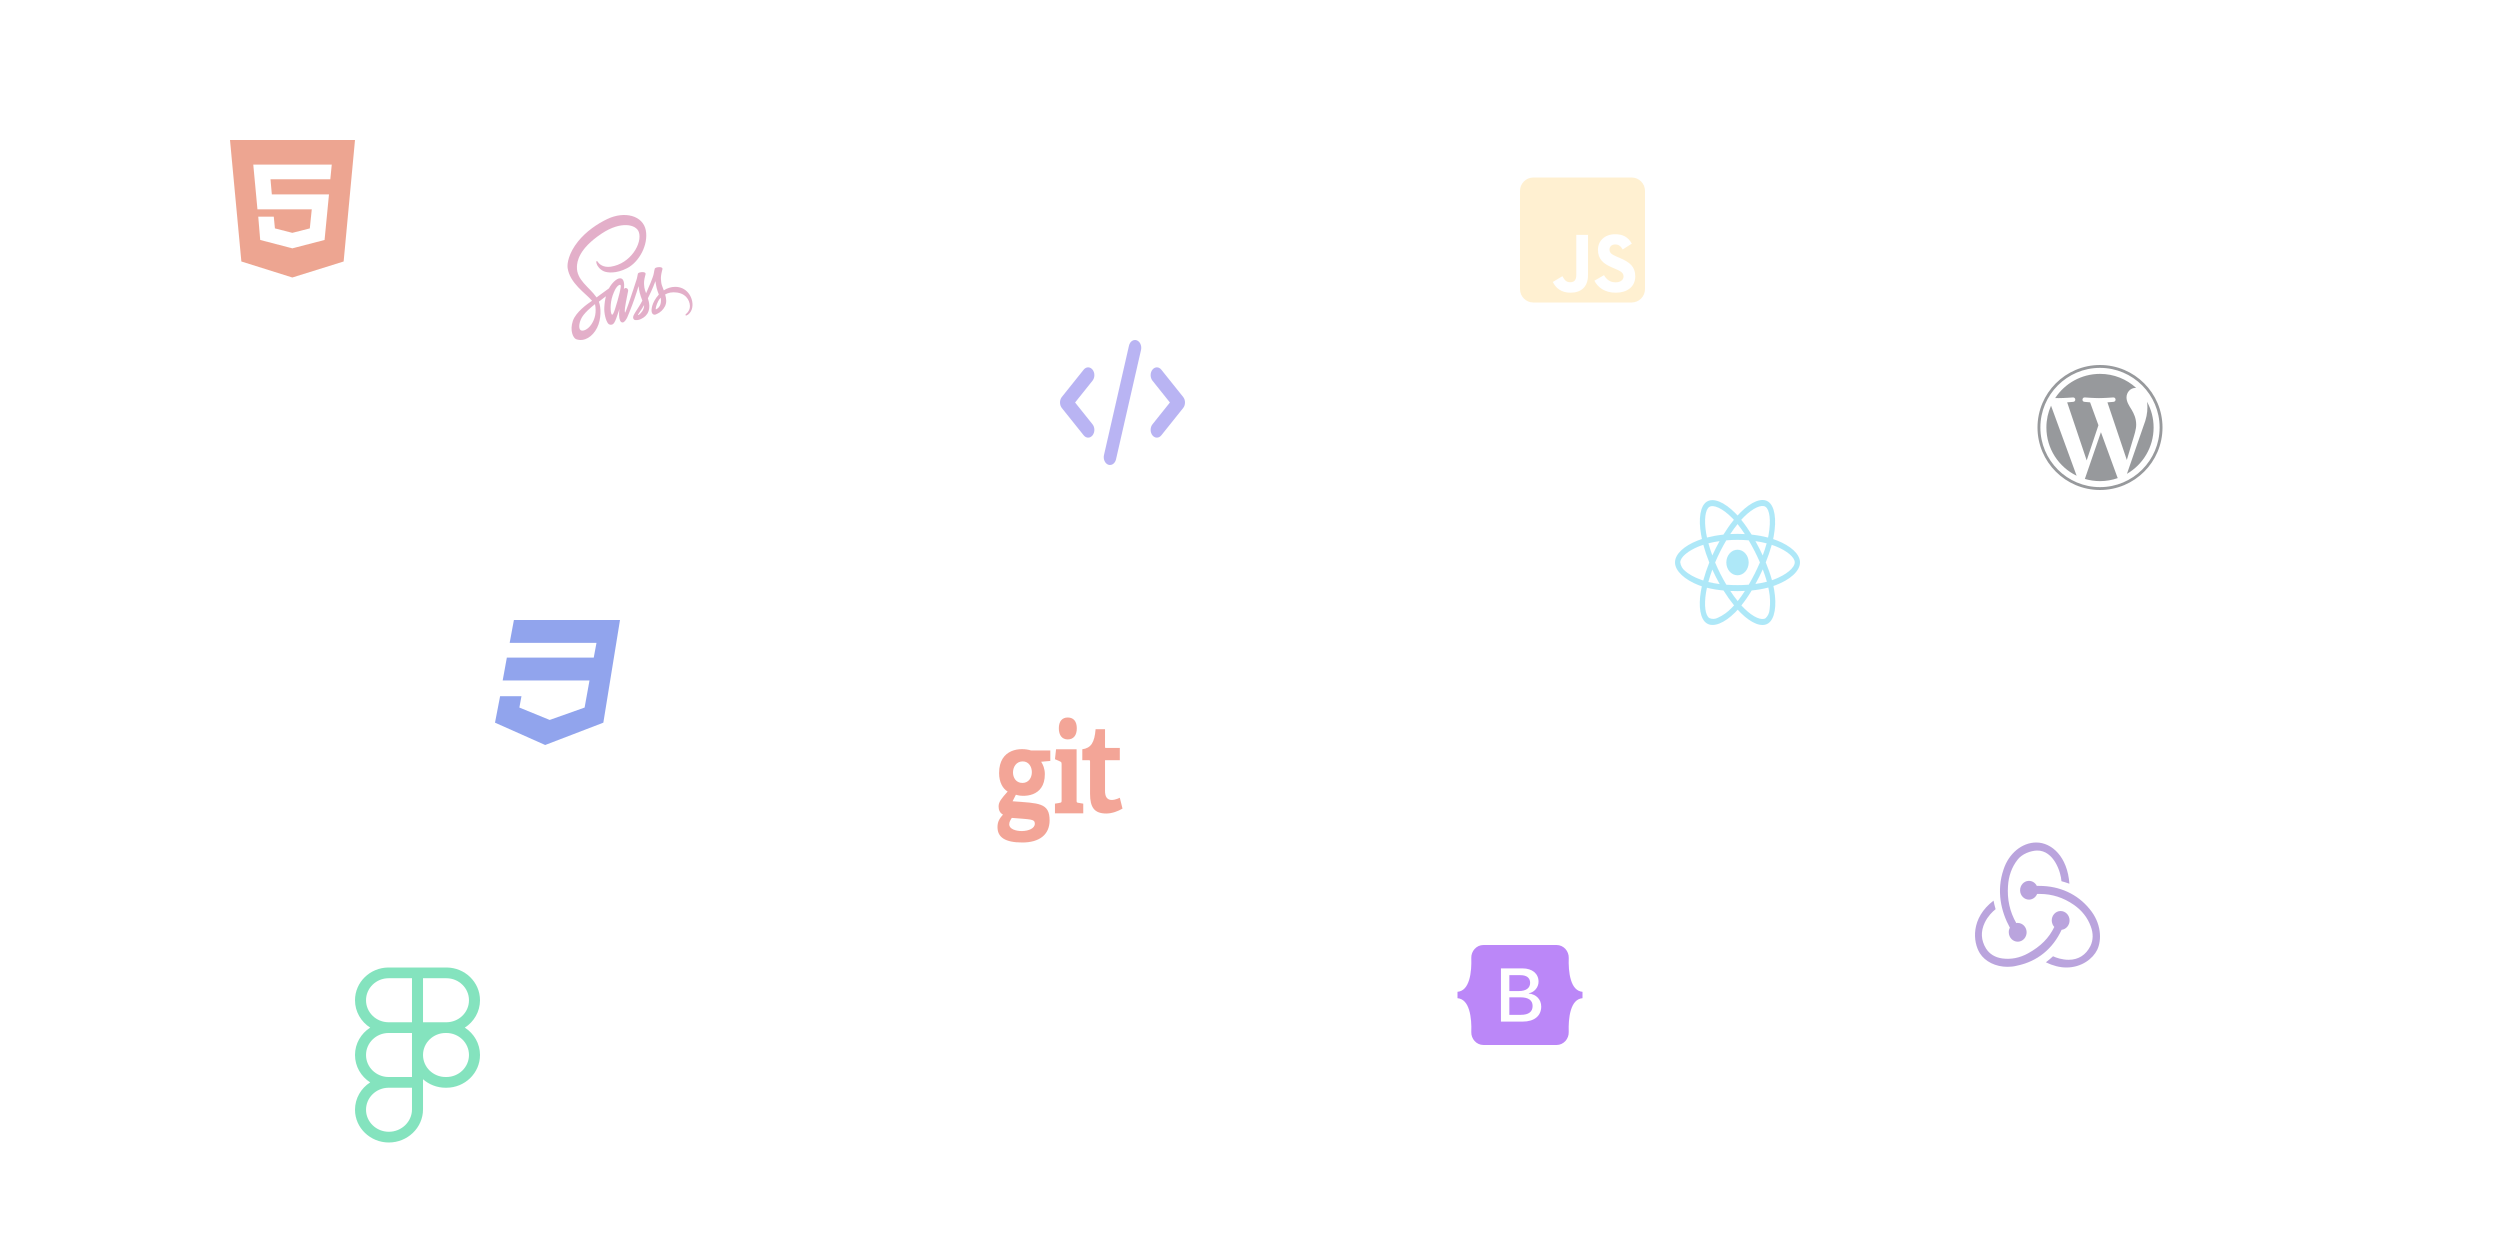
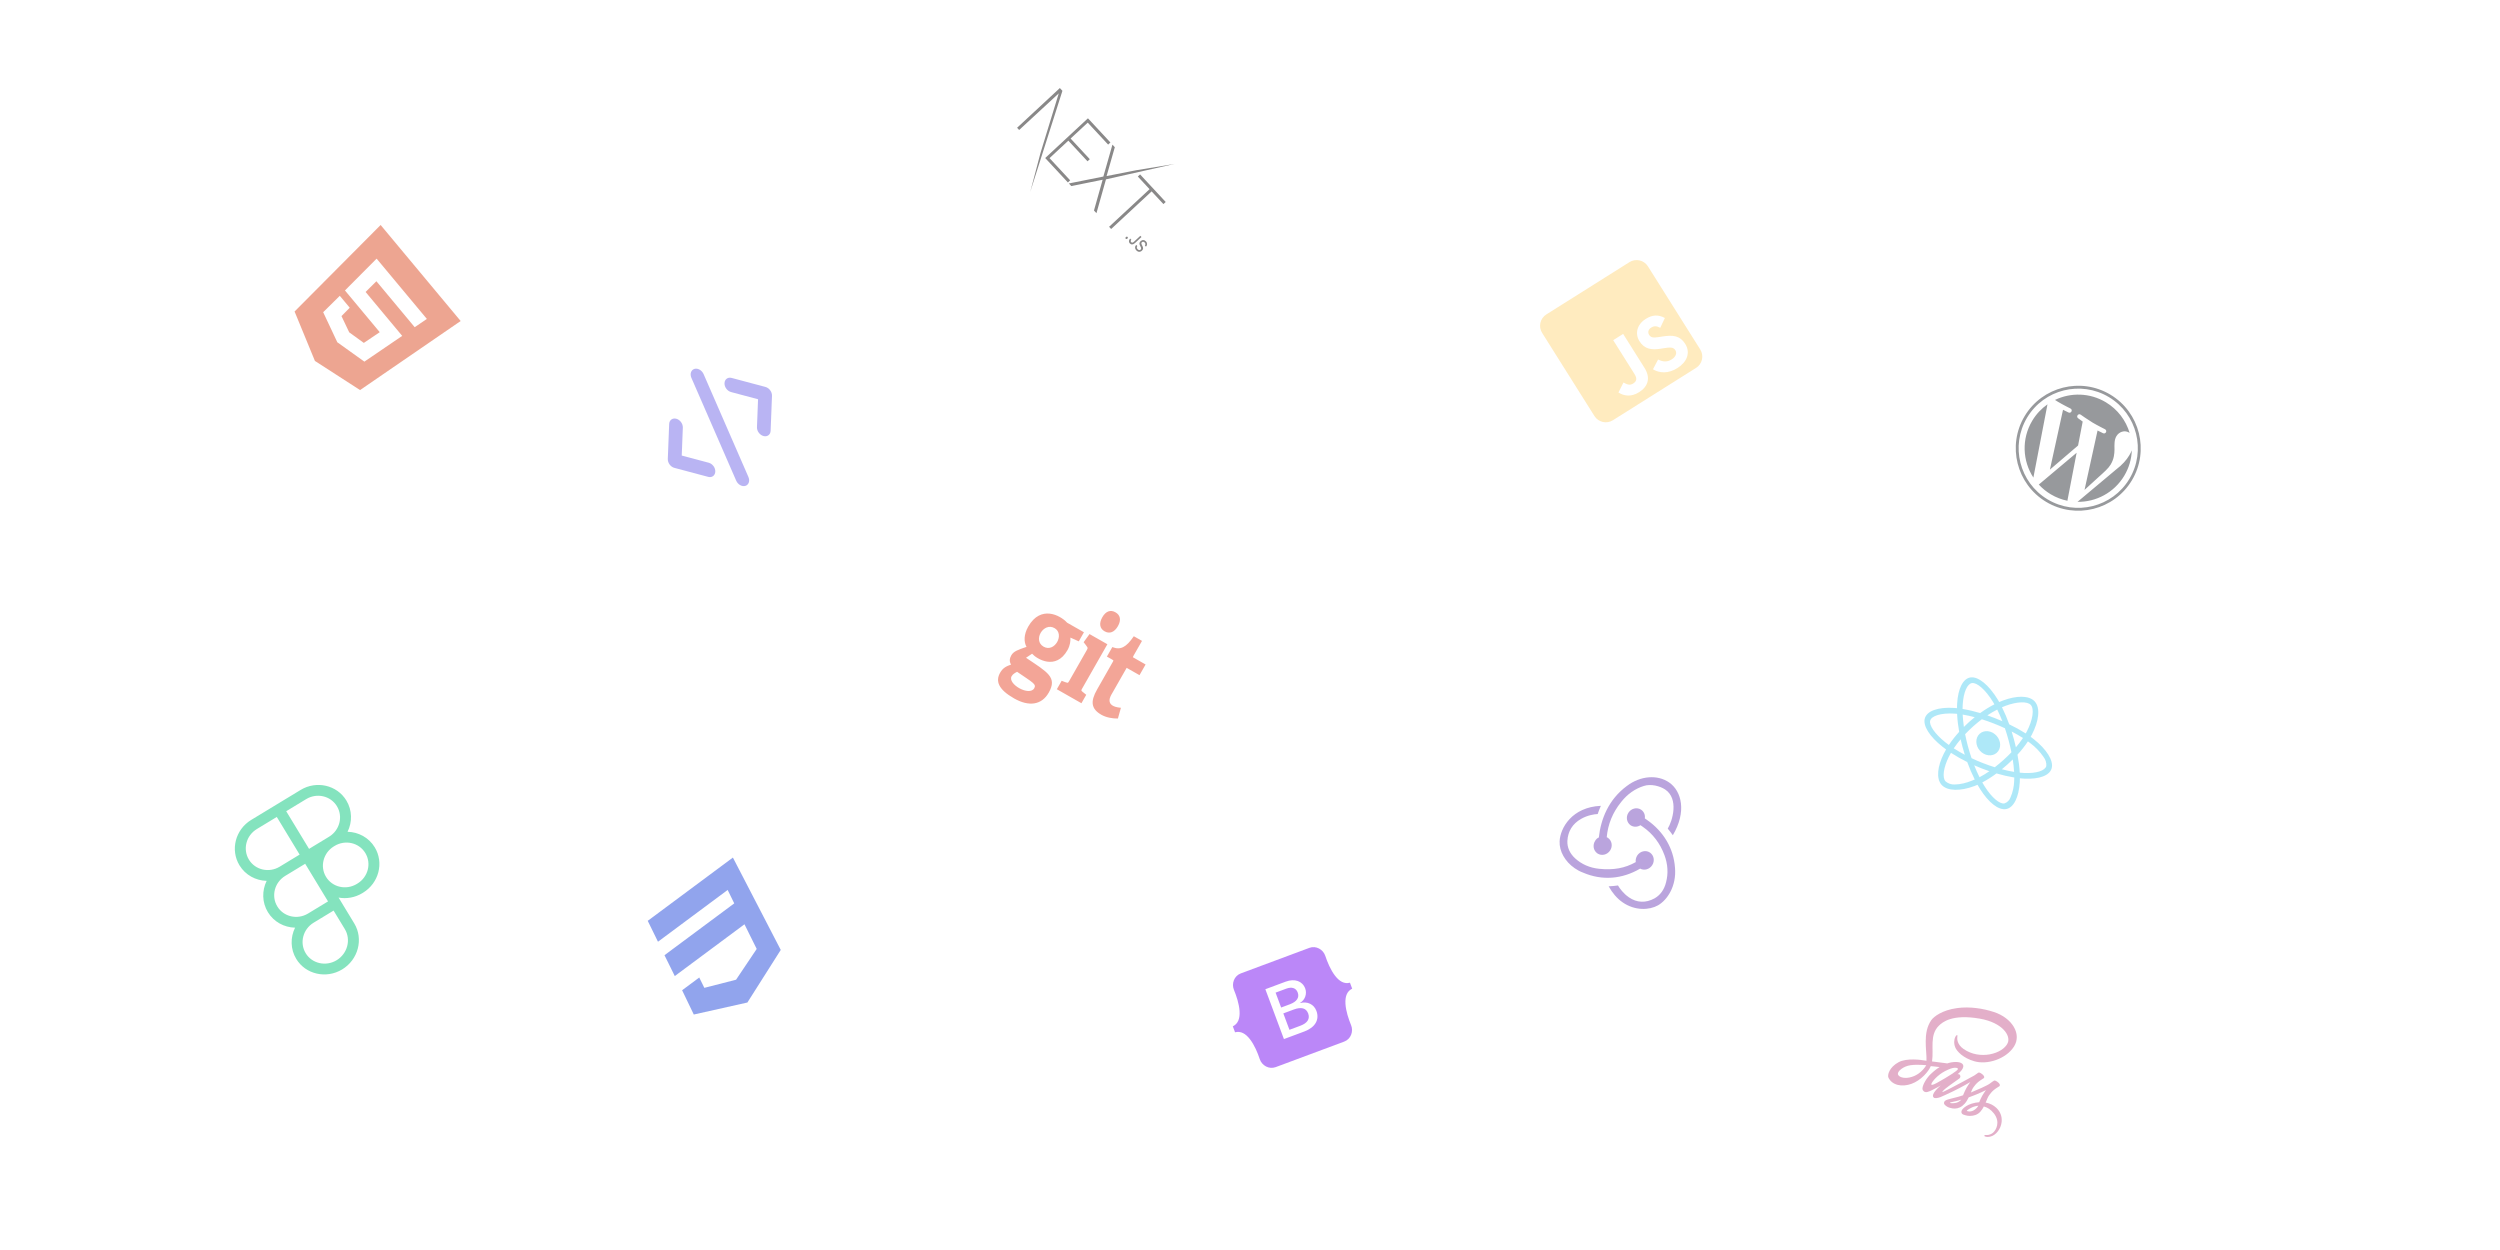
<svg xmlns="http://www.w3.org/2000/svg" width="1000" height="500" viewBox="0 0 1000 500" fill="none">
-   <g>
-     <animateTransform attributeName="transform" type="translate" keyTimes="0;1" values="-980 1;220 1" dur="55s" repeatCount="indefinite" begin="-1s" />
-     <path id="redux" d="M824.645 371.92C826.49 371.718 827.89 370.043 827.826 368.032C827.762 366.021 826.172 364.413 824.263 364.413H824.136C822.163 364.48 820.636 366.223 820.7 368.3C820.763 369.306 821.145 370.177 821.718 370.78C819.555 375.271 816.246 378.555 811.283 381.303C807.911 383.18 804.411 383.85 800.912 383.381C798.049 382.979 795.822 381.638 794.422 379.426C792.386 376.142 792.195 372.59 793.913 369.038C795.122 366.491 797.031 364.614 798.239 363.676C797.985 362.804 797.603 361.33 797.412 360.257C788.186 367.295 789.141 376.812 791.94 381.303C794.04 384.654 798.303 386.732 803.012 386.732C804.284 386.732 805.557 386.598 806.829 386.263C814.973 384.587 821.145 379.493 824.645 371.92ZM835.843 363.609C831.007 357.643 823.881 354.359 815.737 354.359H814.719C814.146 353.153 812.937 352.349 811.601 352.349H811.474C809.501 352.416 807.974 354.158 808.038 356.236C808.102 358.247 809.692 359.855 811.601 359.855H811.728C813.128 359.788 814.337 358.85 814.846 357.576H815.991C820.827 357.576 825.408 359.051 829.544 361.933C832.725 364.145 835.016 367.027 836.288 370.512C837.37 373.327 837.307 376.075 836.161 378.421C834.38 381.973 831.389 383.917 827.444 383.917C824.899 383.917 822.481 383.113 821.209 382.509C820.509 383.18 819.236 384.252 818.346 384.922C821.082 386.263 823.881 387 826.554 387C832.662 387 837.179 383.448 838.897 379.895C840.742 376.008 840.615 369.306 835.843 363.609ZM803.521 373.059C803.584 375.07 805.175 376.678 807.084 376.678H807.211C809.183 376.611 810.71 374.869 810.647 372.791C810.583 370.78 808.992 369.172 807.084 369.172H806.956C806.829 369.172 806.638 369.172 806.511 369.239C803.902 364.681 802.821 359.721 803.202 354.359C803.457 350.338 804.729 346.853 806.956 343.971C808.802 341.491 812.365 340.284 814.783 340.217C821.527 340.083 824.39 348.93 824.581 352.483C825.408 352.684 826.808 353.153 827.762 353.488C826.999 342.63 820.636 337 814.528 337C808.802 337 803.521 341.357 801.421 347.791C798.494 356.37 800.403 364.614 803.966 371.115C803.648 371.584 803.457 372.322 803.521 373.059Z" fill="#764ABC" fill-opacity="0.5" />
-   </g>
-   <g>
-     <animateTransform attributeName="transform" type="translate" keyTimes="0;1" values="-830 1;380 1" dur="60s" repeatCount="indefinite" begin="-1s" />
-     <path id="react" d="M710.84 216.203C710.313 216.002 709.785 215.812 709.258 215.634C709.346 215.221 709.424 214.808 709.502 214.395C710.703 207.744 709.912 202.398 707.246 200.635C704.678 198.95 700.488 200.702 696.25 204.92C695.83 205.333 695.42 205.768 695.029 206.204C694.766 205.913 694.492 205.623 694.219 205.344C689.775 200.836 685.322 198.938 682.656 200.713C680.098 202.409 679.336 207.442 680.41 213.737C680.518 214.362 680.635 214.975 680.771 215.6C680.146 215.801 679.531 216.025 678.955 216.259C673.74 218.324 670 221.582 670 224.953C670 228.435 673.984 231.928 679.404 234.048C679.844 234.216 680.283 234.383 680.732 234.528C680.586 235.198 680.459 235.856 680.342 236.537C679.316 242.731 680.117 247.641 682.676 249.326C685.313 251.067 689.746 249.282 694.062 244.963C694.404 244.617 694.746 244.26 695.088 243.88C695.518 244.36 695.967 244.818 696.416 245.264C700.596 249.371 704.727 251.034 707.275 249.349C709.912 247.608 710.771 242.329 709.658 235.901C709.57 235.41 709.473 234.907 709.365 234.394C709.678 234.294 709.98 234.182 710.283 234.07C715.918 231.939 720 228.49 720 224.953C720 221.571 716.152 218.29 710.84 216.203ZM697.627 206.728C701.26 203.112 704.648 201.695 706.191 202.711C707.842 203.793 708.477 208.168 707.441 213.915C707.373 214.295 707.305 214.663 707.217 215.031C705.049 214.473 702.852 214.072 700.645 213.848C699.375 211.773 697.988 209.786 696.484 207.922C696.865 207.509 697.236 207.119 697.627 206.728ZM686.328 230.745C686.826 231.716 687.334 232.687 687.871 233.635C686.348 233.445 684.834 233.166 683.34 232.798C683.77 231.191 684.307 229.528 684.932 227.832C685.381 228.814 685.84 229.785 686.328 230.745ZM683.369 217.319C684.775 216.962 686.27 216.672 687.822 216.449C687.305 217.375 686.797 218.324 686.318 219.283C685.84 220.232 685.371 221.203 684.932 222.185C684.316 220.522 683.799 218.893 683.369 217.319ZM686.045 225.008C686.689 223.468 687.393 221.962 688.135 220.477C688.877 218.993 689.678 217.553 690.518 216.136C691.982 216.013 693.477 215.946 695 215.946C696.523 215.946 698.027 216.013 699.482 216.136C700.312 217.542 701.104 218.982 701.855 220.455C702.607 221.928 703.311 223.435 703.975 224.964C703.32 226.504 702.617 228.022 701.865 229.517C701.123 231.001 700.332 232.441 699.502 233.87C698.047 233.992 696.533 234.048 695 234.048C693.467 234.048 691.982 233.992 690.547 233.892C689.697 232.475 688.896 231.024 688.145 229.539C687.393 228.055 686.699 226.549 686.045 225.008ZM703.682 230.722C704.18 229.74 704.648 228.747 705.107 227.743C705.732 229.361 706.279 231.001 706.758 232.687C705.244 233.077 703.711 233.379 702.168 233.579C702.695 232.642 703.193 231.682 703.682 230.722ZM705.088 222.185C704.629 221.203 704.16 220.221 703.672 219.261C703.193 218.312 702.695 217.375 702.178 216.449C703.75 216.672 705.254 216.973 706.66 217.341C706.211 218.993 705.684 220.6 705.088 222.185ZM695.02 209.63C696.045 210.902 697.012 212.241 697.91 213.625C695.977 213.525 694.033 213.525 692.1 213.625C693.057 212.185 694.043 210.846 695.02 209.63ZM683.691 202.789C685.332 201.695 688.975 203.257 692.813 207.141C693.057 207.387 693.301 207.654 693.555 207.922C692.041 209.786 690.645 211.773 689.365 213.848C687.158 214.072 684.971 214.462 682.803 215.009C682.676 214.44 682.568 213.859 682.461 213.279C681.543 207.878 682.148 203.804 683.691 202.789ZM681.299 232.207C680.889 232.073 680.488 231.928 680.088 231.771C678.008 231.024 675.645 229.841 673.936 228.29C672.949 227.508 672.285 226.303 672.1 224.953C672.1 222.91 675.186 220.299 679.639 218.524C680.195 218.301 680.762 218.1 681.328 217.911C681.992 220.332 682.793 222.709 683.721 225.008C682.783 227.341 681.973 229.751 681.299 232.207ZM692.686 243.144C691.074 244.829 689.209 246.168 687.178 247.083C686.094 247.675 684.844 247.73 683.73 247.228C682.178 246.201 681.533 242.262 682.412 236.961C682.52 236.336 682.637 235.711 682.773 235.097C684.961 235.633 687.168 236.001 689.404 236.191C690.693 238.278 692.109 240.275 693.623 242.15C693.311 242.496 692.998 242.831 692.686 243.144ZM695.078 240.432C694.082 239.204 693.086 237.843 692.119 236.381C693.057 236.425 694.023 236.448 695 236.448C696.006 236.448 696.992 236.425 697.969 236.369C697.07 237.787 696.104 239.137 695.078 240.432ZM707.842 243.78C707.754 245.141 707.168 246.414 706.23 247.273C704.678 248.3 701.367 246.96 697.793 243.456C697.383 243.054 696.973 242.619 696.553 242.173C698.047 240.287 699.424 238.289 700.674 236.191C702.91 235.979 705.137 235.588 707.334 235.019C707.432 235.477 707.52 235.934 707.598 236.381C708.076 238.791 708.154 241.302 707.842 243.78ZM709.619 231.783C709.346 231.883 709.072 231.984 708.789 232.073C708.105 229.64 707.266 227.263 706.299 224.953C707.236 222.676 708.027 220.332 708.691 217.933C709.199 218.1 709.688 218.279 710.156 218.457C714.707 220.243 717.9 222.899 717.9 224.93C717.9 227.118 714.492 229.941 709.619 231.783ZM695 230.109C697.471 230.109 699.473 227.821 699.473 224.997C699.473 222.174 697.471 219.886 695 219.886C692.529 219.886 690.527 222.174 690.527 224.997C690.527 227.821 692.529 230.109 695 230.109Z" fill="#5ED3F3" fill-opacity="0.5" />
-   </g>
-   <g>
-     <animateTransform attributeName="transform" type="translate" keyTimes="0;1" values="-850 1;450 1" dur="65s" repeatCount="indefinite" begin="-1s" />
-     <path id="boots" d="M612.048 393.128C612.048 391.155 610.66 390.065 608.222 390.065H603.738V396.424H607.52C610.438 396.415 612.048 395.236 612.048 393.128ZM628.374 391.985C627.528 389.226 627.404 385.841 627.502 383.224C627.6 380.501 625.482 378 622.635 378H593.383C590.527 378 588.418 380.509 588.516 383.224C588.605 385.841 588.489 389.226 587.644 391.985C586.79 394.754 585.358 396.504 583 396.727V399.273C585.349 399.496 586.79 401.246 587.644 404.015C588.489 406.774 588.614 410.159 588.516 412.776C588.418 415.499 590.536 418 593.383 418H622.626C625.482 418 627.591 415.491 627.493 412.776C627.404 410.159 627.52 406.774 628.365 404.015C629.219 401.246 630.651 399.496 633 399.273V396.727C630.66 396.504 629.219 394.754 628.374 391.985ZM609.085 408.641H600.375V387.359H609.041C612.893 387.359 615.42 389.449 615.42 392.664C615.42 394.923 613.721 396.942 611.55 397.29V397.406C614.504 397.728 616.488 399.782 616.488 402.613C616.488 406.372 613.703 408.641 609.085 408.641ZM608.196 398.933H603.738V405.935H608.391C611.434 405.935 613.044 404.711 613.044 402.407C613.044 400.112 611.39 398.933 608.196 398.933Z" fill="#7910F2" fill-opacity="0.5" />
-   </g>
-   <g>
-     <animateTransform attributeName="transform" type="translate" keyTimes="0;1" values="-300 1;760 1" dur="70s" repeatCount="indefinite" begin="-1s" />
-     <path id="scss" d="M250.581 123.801C250.558 123.863 250.534 123.913 250.581 123.801V123.801ZM270.045 114.739C268.473 114.738 266.923 115.219 265.513 116.145C265.053 114.906 264.576 113.822 264.498 113.01C264.404 112.062 264.302 111.5 264.412 110.375C264.521 109.25 265.013 107.656 265.006 107.542C264.998 107.427 264.896 106.854 263.888 106.844C262.881 106.833 262.013 107.104 261.913 107.458C261.735 108.105 261.596 108.771 261.499 109.448C261.319 110.666 259.484 115.02 258.445 117.291C258.101 116.405 257.812 115.624 257.749 114.999C257.656 114.051 257.554 113.489 257.663 112.364C257.773 111.239 258.265 109.646 258.257 109.531C258.249 109.416 258.148 108.844 257.141 108.833C256.134 108.823 255.266 109.094 255.164 109.448C255.063 109.802 254.953 110.635 254.75 111.437C254.547 112.239 252.102 119.488 251.463 121.374C251.134 122.332 250.853 123.103 250.65 123.624C250.619 123.707 250.595 123.759 250.58 123.801C250.603 123.749 250.619 123.696 250.619 123.717C250.447 124.165 250.345 124.415 250.345 124.415V124.426C250.212 124.759 250.064 125.061 249.994 125.061C249.947 125.061 249.845 124.186 250.017 122.988C250.384 120.468 251.252 116.551 251.244 116.416C251.236 116.343 251.408 115.666 250.673 115.301C249.962 114.958 249.705 115.53 249.642 115.53C249.58 115.53 249.533 115.739 249.533 115.739C249.533 115.739 250.322 111.322 248.018 111.322C246.58 111.322 244.58 113.426 243.598 115.333C242.98 115.78 241.644 116.749 240.238 117.78C239.699 118.176 239.144 118.582 238.621 118.968C238.582 118.916 238.551 118.864 238.512 118.811C235.715 114.833 230.553 112.02 230.772 106.677C230.85 104.729 231.358 99.615 240.699 93.407C248.355 88.324 254.477 89.72 255.531 92.824C257.046 97.251 252.258 105.49 244.307 106.677C241.276 107.125 239.683 105.563 239.285 104.979C238.871 104.365 238.808 104.333 238.652 104.448C238.394 104.636 238.558 105.177 238.652 105.5C238.887 106.323 239.863 107.781 241.526 108.51C242.987 109.146 246.541 109.5 250.837 107.281C255.663 104.802 259.42 97.897 258.319 92.116C257.197 86.241 249.891 84.314 242.982 87.585C238.865 89.533 234.414 92.595 231.211 96.584C227.408 101.334 226.799 105.469 227.049 107.198C227.939 113.333 234.281 117.332 236.819 120.291C236.694 120.384 236.577 120.468 236.468 120.551C235.195 121.395 230.36 124.769 229.15 128.332C227.783 132.373 229.376 135.268 230.422 135.664C233.687 136.872 237.03 134.696 238.826 131.123C240.623 127.55 240.405 122.884 239.576 120.759C239.569 120.728 239.553 120.707 239.545 120.676C239.873 120.416 240.209 120.155 240.545 119.895C241.193 119.384 241.826 118.916 242.38 118.509C242.068 119.634 241.841 120.988 241.724 122.947C241.583 125.238 242.294 128.207 243.216 129.373C243.623 129.883 244.114 129.894 244.419 129.894C245.497 129.894 245.981 128.706 246.519 127.29C247.184 125.561 247.769 123.551 247.769 123.551C247.769 123.551 247.035 128.988 249.043 128.988C249.777 128.988 250.511 127.727 250.84 127.082V127.092C250.84 127.092 250.855 127.05 250.895 126.967C250.973 126.811 251.012 126.717 251.012 126.717V126.686C251.309 126.009 251.957 124.457 252.933 121.895C254.198 118.582 255.409 114.447 255.409 114.447C255.526 115.356 255.687 116.254 255.893 117.135C256.112 118.124 256.573 119.207 256.94 120.259C256.643 120.801 256.463 121.113 256.463 121.113C256.464 121.121 256.467 121.129 256.471 121.134C256.237 121.551 255.971 121.999 255.698 122.436C254.698 124.019 253.51 125.832 253.354 126.353C253.166 126.967 253.213 127.425 253.573 127.779C253.838 128.05 254.307 128.092 254.798 128.04C255.697 127.957 256.33 127.665 256.634 127.477C257.196 127.209 257.727 126.837 258.212 126.373C259.188 125.415 259.782 124.04 259.727 122.228C259.696 121.228 259.454 120.228 259.157 119.291C259.243 119.124 259.337 118.947 259.423 118.77C260.969 115.76 262.164 112.456 262.164 112.456C262.281 113.365 262.443 114.262 262.649 115.143C262.836 115.987 263.202 116.914 263.538 117.82C262.086 119.393 261.188 121.215 260.875 122.413C260.297 124.632 260.75 125.632 261.602 125.861C261.985 125.965 262.531 125.725 262.938 125.496C263.541 125.228 264.11 124.838 264.624 124.34C265.601 123.382 266.545 122.038 266.483 120.216C266.46 119.393 266.288 118.57 266.061 117.778C267.288 117.091 268.881 116.716 270.912 117.028C275.262 117.705 276.114 121.33 275.95 122.84C275.785 124.351 274.871 125.194 274.567 125.444C274.262 125.694 274.168 125.788 274.192 125.975C274.231 126.246 274.371 126.236 274.629 126.173C274.989 126.09 276.91 124.944 276.996 122.142C277.121 118.601 274.567 114.706 270.042 114.737L270.045 114.739ZM236.515 129.811C235.078 131.904 233.062 132.696 232.196 132.029C231.266 131.308 231.633 128.227 233.406 125.996C234.484 124.642 235.874 123.392 236.796 122.622C237.007 122.455 237.312 122.205 237.687 121.903C237.749 121.851 237.78 121.83 237.78 121.83C237.851 121.767 237.929 121.715 238.007 121.653C238.655 124.819 238.03 127.611 236.515 129.808V129.811ZM247.012 120.291C246.512 121.926 245.458 126.092 244.817 125.873C244.27 125.686 243.934 122.509 244.708 119.384C245.098 117.812 245.927 115.937 246.419 115.208C247.207 114.031 248.074 113.656 248.277 114.124C248.551 114.739 247.324 119.27 247.012 120.291ZM255.684 125.811C255.473 125.957 255.277 126.05 255.184 125.978C255.113 125.925 255.27 125.728 255.27 125.728C255.27 125.728 256.356 124.176 256.785 123.467C257.035 123.051 257.324 122.561 257.636 122.02C257.636 122.072 257.644 122.124 257.644 122.186C257.634 124.051 256.291 125.311 255.681 125.811H255.684ZM262.37 123.78C262.213 123.634 262.237 123.144 262.76 121.624C262.963 121.03 263.431 120.03 264.245 119.072C264.337 119.435 264.387 119.814 264.393 120.197C264.385 122.54 263.127 123.415 262.37 123.78Z" fill="#C96195" fill-opacity="0.5" />
-   </g>
-   <g>
-     <animateTransform attributeName="transform" type="translate" keyTimes="0;1" values="-900 1;360 1" dur="75s" repeatCount="indefinite" begin="-1s" />
-     <path id="js" d="M652.643 71H613.357C610.4 71 608 73.4 608 76.357V115.643C608 118.6 610.4 121 613.357 121H652.643C655.6 121 658 118.6 658 115.643V76.357C658 73.4 655.6 71 652.643 71ZM635.21 109.996C635.21 114.862 632.353 117.083 628.19 117.083C624.429 117.083 622.252 115.141 621.136 112.786L624.964 110.475C625.701 111.781 626.371 112.886 627.989 112.886C629.529 112.886 630.511 112.283 630.511 109.929V93.958H635.21V109.996ZM646.326 117.083C641.962 117.083 639.138 115.007 637.766 112.283L641.594 110.074C642.598 111.714 643.915 112.931 646.225 112.931C648.167 112.931 649.417 111.96 649.417 110.609C649.417 109.002 648.145 108.433 645.991 107.484L644.819 106.982C641.426 105.542 639.183 103.723 639.183 99.895C639.183 96.368 641.873 93.69 646.058 93.69C649.049 93.69 651.192 94.728 652.732 97.451L649.071 99.795C648.268 98.355 647.397 97.786 646.047 97.786C644.674 97.786 643.804 98.656 643.804 99.795C643.804 101.201 644.674 101.77 646.694 102.652L647.866 103.154C651.862 104.862 654.105 106.614 654.105 110.542C654.105 114.761 650.779 117.083 646.326 117.083Z" fill="#FFE3A4" fill-opacity="0.5" />
-   </g>
-   <g>
-     <animateTransform attributeName="transform" type="translate" keyTimes="0;1" values="-450 1;900 1" dur="80s" repeatCount="indefinite" begin="-1s" />
-     <path id="html" d="M92 56L96.544 104.592L116.935 111L137.456 104.592L142 56H92ZM132.13 71.702H108.198L108.732 77.767H131.596L129.826 95.986L117.078 99.3V99.337H116.935L104.083 95.986L103.302 86.68H109.513L109.969 91.357L116.935 93.137L123.927 91.357L124.708 83.721H102.977L101.31 65.846H132.703L132.13 71.702Z" fill="#DC4D25" fill-opacity="0.5" />
-   </g>
-   <g>
-     <animateTransform attributeName="transform" type="translate" keyTimes="0;1" values="-400 1;800 1" dur="53s" repeatCount="indefinite" begin="-1s" />
-     <path id="css" d="M248 248L241.333 289.071L218.073 298L198 289.071L200.042 278.491H208.583L207.75 283.022L219.875 287.978L233.844 283.022L235.802 272.185H201.073L202.74 263.033H237.5L238.594 257.152H203.865L205.562 248H248Z" fill="#254BDD" fill-opacity="0.5" />
-   </g>
-   <g>
-     <animateTransform attributeName="transform" type="translate" keyTimes="0;1" values="-1000 1;200 1" dur="57s" repeatCount="indefinite" begin="-1s" />
-     <path id="wp" d="M820.413 162.27L830.645 190.294C823.488 186.827 818.558 179.488 818.558 171C818.558 167.885 819.224 164.942 820.413 162.27ZM854.476 169.921C854.476 167.27 853.528 165.435 852.712 164.004C851.623 162.24 850.605 160.738 850.605 158.974C850.605 156.998 852.097 155.163 854.204 155.163C854.294 155.163 854.385 155.173 854.486 155.183C850.665 151.685 845.585 149.548 840 149.548C832.51 149.548 825.917 153.389 822.077 159.216C822.581 159.236 823.054 159.246 823.458 159.246C825.696 159.246 829.173 158.974 829.173 158.974C830.333 158.903 830.464 160.607 829.315 160.738C829.315 160.738 828.155 160.869 826.865 160.94L834.677 184.165L839.375 170.093L836.038 160.94C834.879 160.869 833.79 160.738 833.79 160.738C832.631 160.667 832.772 158.903 833.921 158.974C833.921 158.974 837.46 159.246 839.567 159.246C841.804 159.246 845.282 158.974 845.282 158.974C846.442 158.903 846.573 160.607 845.423 160.738C845.423 160.738 844.264 160.869 842.974 160.94L850.726 183.994L852.863 176.847C853.77 173.883 854.476 171.756 854.476 169.921ZM840.373 172.875L833.942 191.575C835.867 192.139 837.893 192.452 840 192.452C842.5 192.452 844.889 192.018 847.117 191.232C847.056 191.141 847.006 191.04 846.966 190.94L840.373 172.875ZM858.821 160.708C858.911 161.393 858.962 162.119 858.962 162.915C858.962 165.093 858.558 167.532 857.329 170.597L850.776 189.538C857.157 185.819 861.442 178.913 861.442 171C861.442 167.27 860.494 163.762 858.821 160.708ZM865 171C865 184.79 853.78 196 840 196C826.21 196 815 184.78 815 171C815 157.21 826.21 146 840 146C853.78 146 865 157.21 865 171ZM863.851 171C863.851 157.845 853.145 147.149 840 147.149C826.845 147.149 816.149 157.845 816.149 171C816.149 184.155 826.855 194.851 840 194.851C853.155 194.851 863.851 184.155 863.851 171Z" fill="#30353A" fill-opacity="0.5" />
-   </g>
-   <g>
-     <animateTransform attributeName="transform" type="translate" keyTimes="0;1" values="-600 1;530 1" dur="63s" repeatCount="indefinite" begin="-1s" />
-     <path id="code" d="M456.408 139.984L446.407 183.733C446.024 185.393 444.641 186.35 443.313 185.881C441.985 185.403 441.219 183.674 441.594 182.014L451.595 138.267C451.978 136.608 453.361 135.647 454.689 136.121C456.017 136.595 456.783 138.325 456.408 139.984ZM464.517 147.856L473.268 158.793C474.244 160.013 474.244 161.986 473.268 163.206L464.517 174.143C463.541 175.364 461.962 175.364 460.986 174.143C460.009 172.923 460.009 170.95 460.986 169.729L467.963 160.999L460.986 152.269C460.009 151.049 460.009 149.076 460.986 147.856C461.962 146.635 463.541 146.635 464.517 147.856ZM437.016 152.269L430.035 160.999L437.016 169.729C437.993 170.95 437.993 172.923 437.016 174.143C436.04 175.364 434.461 175.364 433.485 174.143L424.732 163.206C423.756 161.986 423.756 160.013 424.732 158.793L433.485 147.856C434.461 146.635 436.04 146.635 437.016 147.856C437.993 149.076 437.993 151.049 437.016 152.269Z" fill="#756BE9" fill-opacity="0.5" />
-   </g>
-   <g>
-     <animateTransform attributeName="transform" type="translate" keyTimes="0;1" values="-600 1;600 1" dur="67s" repeatCount="indefinite" begin="-1s" />
-     <path id="git" d="M420.122 300.181H412.379C408.473 298.911 399.636 299.241 399.636 309.237C399.636 312.88 401.101 315.44 403.054 316.623C400.603 319.408 399.44 320.722 399.44 322.581C399.44 323.913 399.877 325.141 401.187 325.828C399.794 327.451 399 328.631 399 330.847C399 334.735 401.739 337 408.925 337C415.834 337 419.842 333.801 419.842 328.139C419.842 321.036 415.432 321.298 405.034 320.511L406.346 317.902C409.009 318.819 417.937 319.112 417.937 309.681C417.937 307.417 417.183 305.842 416.473 304.708L420.126 304.365L420.122 300.181ZM413.929 329.471C413.929 333.353 403.686 333.358 403.686 329.765C403.686 328.78 404.2 327.949 404.718 327.157C412.307 327.799 413.929 327.565 413.929 329.471ZM408.967 313.176C403.811 313.176 404.039 304.559 409.084 304.559C413.922 304.559 414.047 313.176 408.967 313.176ZM421.984 325.346V321.459C424.597 321.016 424.645 321.217 424.645 320.127V305.656C424.645 304.627 424.444 304.763 421.984 303.688L422.421 299.702H430.641V320.13C430.641 320.918 430.68 321.016 431.276 321.115L433.301 321.459V325.346H421.984ZM427.106 295.764C424.844 295.764 423.533 294.138 423.533 291.331C423.533 288.524 424.844 287 427.106 287C429.409 287 430.72 288.528 430.72 291.331C430.72 294.134 429.409 295.764 427.106 295.764ZM449 323.437C447.292 324.47 444.791 325.406 442.527 325.406C437.803 325.406 436.017 323.045 436.017 317.48V304.584C436.017 303.927 436.119 304.092 432.92 304.092V299.71C436.414 299.217 437.803 297.046 438.239 291.686H442.012C442.012 299.657 441.881 299.17 442.33 299.17H447.926V304.092H442.012V315.855C442.012 316.693 441.531 322.08 447.927 319.105L449 323.437Z" fill="#E84D31" fill-opacity="0.5" />
-   </g>
-   <g>
-     <animateTransform attributeName="transform" type="translate" keyTimes="0;1" values="-400 1;800 1" dur="71s" repeatCount="indefinite" begin="-1s" />
-     <path id="figma" d="M142 400.097C142 392.864 148.024 387 155.456 387H178.544C185.976 387 192 392.864 192 400.097C192 404.677 189.585 408.708 185.926 411.048C189.585 413.389 192 417.42 192 422C192 429.233 185.976 435.097 178.544 435.097H178.252C174.768 435.097 171.593 433.808 169.204 431.694V443.761C169.204 451.091 163.022 457 155.528 457C148.115 457 142 451.154 142 443.903C142 439.323 144.415 435.293 148.074 432.952C144.415 430.611 142 426.58 142 422C142 417.42 144.415 413.389 148.074 411.048C144.415 408.708 142 404.677 142 400.097ZM164.796 413.194H155.456C150.459 413.194 146.408 417.137 146.408 422C146.408 426.845 150.427 430.777 155.398 430.807C155.417 430.807 155.436 430.807 155.456 430.807H164.796V413.194ZM169.204 422C169.204 426.864 173.255 430.807 178.252 430.807H178.544C183.541 430.807 187.592 426.864 187.592 422C187.592 417.137 183.541 413.194 178.544 413.194H178.252C173.255 413.194 169.204 417.137 169.204 422ZM155.456 435.097C155.436 435.097 155.417 435.097 155.398 435.097C150.427 435.127 146.408 439.058 146.408 443.903C146.408 448.749 150.513 452.71 155.528 452.71C160.625 452.71 164.796 448.686 164.796 443.761V435.097H155.456ZM155.456 391.29C150.459 391.29 146.408 395.233 146.408 400.097C146.408 404.96 150.459 408.903 155.456 408.903H164.796V391.29H155.456ZM169.204 408.903H178.544C183.541 408.903 187.592 404.96 187.592 400.097C187.592 395.233 183.541 391.29 178.544 391.29H169.204V408.903Z" fill="#0AC97F" fill-opacity="0.5" />
-   </g>
+   <path d="M656.056 347.446C657.686 348.333 659.792 347.757 660.887 346.069C661.982 344.381 661.594 342.153 660.026 341.064L659.922 340.991C658.263 339.92 656.015 340.48 654.882 342.222C654.36 343.085 654.176 344.018 654.303 344.84C649.964 347.294 645.372 348.102 639.729 347.527C635.888 347.144 632.632 345.697 630.026 343.315C627.904 341.351 626.841 338.979 626.954 336.363C627.156 332.505 629.026 329.479 632.464 327.542C634.91 326.141 637.549 325.689 639.076 325.608C639.365 324.747 639.892 323.318 640.348 322.328C628.755 322.843 624.109 331.203 623.844 336.488C623.656 340.438 625.971 344.578 629.838 347.265C630.883 347.991 632.005 348.607 633.24 349.058C640.885 352.329 648.86 351.668 656.056 347.446ZM669.994 347.012C669.427 339.353 665.45 332.59 658.762 327.942L657.926 327.361C658.144 326.044 657.61 324.694 656.512 323.931L656.408 323.859C654.75 322.788 652.502 323.347 651.368 325.09C650.273 326.778 650.661 329.006 652.229 330.095L652.333 330.168C653.521 330.911 655.049 330.831 656.194 330.075L657.135 330.729C661.106 333.488 664.026 337.314 665.778 342.041C667.128 345.673 667.365 349.347 666.42 352.934C665.702 355.863 664.083 358.084 661.803 359.357C658.313 361.257 654.748 361.147 651.508 358.895C649.418 357.443 647.891 355.403 647.191 354.181C646.234 354.333 644.577 354.487 643.463 354.529C644.945 357.191 646.823 359.394 649.018 360.919C654.034 364.405 659.77 364.066 663.208 362.128C666.942 359.989 670.662 354.413 669.994 347.012ZM638.059 336.327C636.963 338.015 637.352 340.243 638.92 341.332L639.024 341.405C640.682 342.475 642.93 341.916 644.064 340.174C645.159 338.486 644.77 336.257 643.203 335.168L643.098 335.095C642.994 335.023 642.837 334.914 642.694 334.896C643.153 329.665 645.096 324.975 648.468 320.789C650.972 317.632 654.006 315.496 657.479 314.401C660.41 313.418 664.025 314.46 666.049 315.784C671.663 319.523 668.966 328.422 667.095 331.448C667.659 332.085 668.541 333.269 669.134 334.089C674.703 324.737 672.691 316.483 667.675 312.997C662.973 309.73 656.15 310.294 650.754 314.379C643.455 319.754 640.318 327.613 639.534 334.985C639.005 335.188 638.427 335.685 638.059 336.327Z" fill="#764ABC" fill-opacity="0.5" />
+   <path d="M435.181 47.319L444.167 56.992L443.257 57.837L435.095 49.051L428.244 55.416L435.92 63.678L435.01 64.524L427.334 56.262L419.813 63.25L428.069 72.136L427.159 72.982L418.079 63.209L435.181 47.319ZM444.972 57.858L445.927 58.886L442.637 70.428L454.483 68.094L469.919 65.55L442.39 71.746L438.579 85.274L437.587 84.206L441.056 71.896L428.507 74.433L427.533 73.385L441.341 70.618L444.972 57.858ZM455.127 70.613L456.037 69.767L466.278 80.79L465.368 81.635L460.65 76.557L444.457 91.601L443.634 90.714L459.826 75.671L455.127 70.613ZM423.939 35.219L424.968 36.327L412.091 76.766L416.197 61.184L423.506 37.347L407.66 51.995L406.836 51.108L423.939 35.219ZM450.277 95.489C450.109 95.308 450.149 95.017 450.364 94.818C450.578 94.618 450.871 94.6 451.039 94.781C451.209 94.964 451.167 95.252 450.953 95.452C450.738 95.651 450.447 95.672 450.277 95.489ZM452.089 95.429L452.53 95.903C452.231 96.192 452.201 96.57 452.458 96.846C452.744 97.155 453.126 97.125 453.538 96.743L456.146 94.32L456.594 94.803L453.984 97.228C453.243 97.917 452.479 97.951 451.922 97.352C451.399 96.789 451.455 96.018 452.089 95.429ZM454.484 97.941L454.929 98.419C454.617 98.786 454.663 99.281 455.05 99.698C455.41 100.086 455.912 100.149 456.24 99.845C456.521 99.584 456.521 99.246 456.254 98.727L455.996 98.219C455.629 97.512 455.713 96.956 456.255 96.452C456.912 95.842 457.77 95.888 458.401 96.568C458.988 97.2 458.98 98.067 458.384 98.672L457.948 98.202C458.246 97.841 458.225 97.394 457.889 97.032C457.534 96.65 457.08 96.597 456.748 96.906C456.485 97.151 456.486 97.455 456.75 97.965L456.969 98.4C457.386 99.203 457.323 99.751 456.769 100.266C456.063 100.922 455.192 100.871 454.507 100.134C453.866 99.444 453.857 98.588 454.484 97.941Z" fill="#898888" />
+   <path d="M801.243 280.184C800.716 280.385 800.196 280.595 799.684 280.814C799.475 280.448 799.257 280.088 799.04 279.728C795.502 273.97 791.348 270.512 788.186 270.975C785.148 271.431 783.193 275.53 782.846 281.5C782.808 282.087 782.793 282.685 782.792 283.271C782.402 283.229 782.004 283.195 781.615 283.17C775.297 282.772 770.713 284.326 769.909 287.426C769.133 290.395 771.92 294.655 776.917 298.631C777.414 299.025 777.91 299.404 778.428 299.779C778.096 300.346 777.787 300.922 777.513 301.481C775.003 306.497 774.387 311.418 776.634 313.931C778.955 316.526 784.254 316.474 789.707 314.441C790.147 314.273 790.585 314.105 791.017 313.914C791.355 314.51 791.698 315.086 792.065 315.671C795.43 320.972 799.3 324.098 802.331 323.648C805.457 323.188 807.571 318.902 807.909 312.806C807.933 312.32 807.95 311.826 807.952 311.314C808.592 311.386 809.232 311.428 809.864 311.461C815.718 311.736 819.906 310.221 820.682 307.267C821.487 304.211 818.608 299.704 813.493 295.654C813.1 295.347 812.693 295.037 812.27 294.726C812.437 294.443 812.587 294.158 812.738 293.873C815.518 288.528 816.261 283.236 813.904 280.599C811.649 278.078 806.594 278.198 801.243 280.184ZM785.078 281.929C785.375 276.812 786.956 273.497 788.783 273.226C790.735 272.932 794.125 275.77 797.184 280.744C797.387 281.073 797.581 281.392 797.761 281.725C795.773 282.755 793.868 283.92 792.074 285.225C789.744 284.524 787.385 283.968 785.022 283.581C785.03 283.019 785.047 282.481 785.078 281.929ZM792.666 307.363C793.685 307.755 794.71 308.14 795.743 308.489C794.481 309.363 793.166 310.164 791.807 310.886C791.057 309.401 790.348 307.804 789.684 306.123C790.673 306.555 791.662 306.973 792.666 307.363ZM781.51 299.328C782.32 298.125 783.241 296.912 784.25 295.711C784.481 296.746 784.735 297.792 785.018 298.827C785.294 299.853 785.592 300.889 785.919 301.914C784.351 301.085 782.88 300.215 781.51 299.328ZM788.631 303.276C788.084 301.699 787.605 300.107 787.168 298.505C786.732 296.904 786.369 295.297 786.05 293.681C787.06 292.613 788.129 291.567 789.265 290.551C790.4 289.536 791.566 288.584 792.732 287.705C794.288 288.2 795.838 288.745 797.38 289.343C798.923 289.939 800.452 290.593 801.966 291.29C802.504 292.875 802.992 294.475 803.428 296.091C803.865 297.692 804.235 299.292 804.569 300.911C803.566 301.971 802.475 303.023 801.332 304.044C800.189 305.066 799.045 306.015 797.909 306.897C796.331 306.407 794.766 305.86 793.216 305.253C791.667 304.648 790.145 303.989 788.631 303.276ZM805.586 295.778C805.303 294.714 804.99 293.662 804.662 292.607C806.207 293.397 807.708 294.254 809.189 295.192C808.32 296.492 807.379 297.739 806.362 298.916C806.13 297.867 805.862 296.819 805.586 295.778ZM800.943 288.477C799.946 288.051 798.942 287.632 797.938 287.241C796.949 286.853 795.953 286.487 794.95 286.141C796.271 285.26 797.592 284.481 798.886 283.818C799.652 285.349 800.331 286.898 800.943 288.477ZM785.069 285.83C786.681 286.095 788.294 286.449 789.886 286.882C788.379 288.096 786.93 289.392 785.556 290.755C785.309 289.043 785.151 287.388 785.069 285.83ZM772.064 288.283C772.558 286.374 776.315 285.11 781.765 285.446C782.111 285.467 782.47 285.503 782.838 285.534C782.953 287.932 783.237 290.344 783.666 292.744C782.17 294.382 780.8 296.131 779.548 297.984C779.074 297.644 778.607 297.283 778.14 296.922C773.856 293.509 771.591 290.069 772.064 288.283ZM789.892 311.806C789.497 311.979 789.102 312.138 788.699 312.288C786.65 313.118 784.1 313.811 781.793 313.794C780.536 313.87 779.237 313.414 778.2 312.531C776.838 311.008 777.397 307.005 779.533 302.713C779.799 302.176 780.088 301.649 780.384 301.13C782.492 302.492 784.674 303.73 786.898 304.825C787.754 307.189 788.757 309.526 789.892 311.806ZM805.671 312.367C805.592 314.698 805.095 316.939 804.191 318.975C803.778 320.139 802.883 321.013 801.718 321.382C799.876 321.651 796.769 319.145 793.891 314.607C793.555 314.069 793.225 313.526 792.917 312.977C794.906 311.918 796.796 310.721 798.589 309.372C800.941 310.069 803.328 310.613 805.707 311.002C805.705 311.467 805.695 311.926 805.671 312.367ZM805.646 308.751C804.085 308.5 802.435 308.149 800.74 307.704C801.468 307.112 802.204 306.485 802.932 305.833C803.682 305.163 804.401 304.488 805.092 303.795C805.367 305.452 805.547 307.102 805.646 308.751ZM817.392 302.738C818.234 303.811 818.645 305.15 818.519 306.416C818.047 308.216 814.685 309.424 809.685 309.195C809.112 309.169 808.516 309.118 807.906 309.065C807.762 306.664 807.457 304.256 806.99 301.859C808.515 300.211 809.915 298.435 811.173 296.546C811.551 296.822 811.921 297.104 812.278 297.385C814.24 298.863 815.972 300.683 817.392 302.738ZM810.719 292.611C810.582 292.867 810.445 293.125 810.293 293.38C808.162 292.023 805.952 290.81 803.691 289.733C802.872 287.411 801.899 285.137 800.794 282.906C801.284 282.692 801.768 282.499 802.236 282.32C806.818 280.617 810.969 280.468 812.323 281.982C813.782 283.613 813.123 287.989 810.719 292.611ZM798.706 301.108C800.548 299.461 800.515 296.421 798.632 294.316C796.75 292.212 793.733 291.841 791.891 293.488C790.049 295.136 790.082 298.176 791.964 300.28C793.847 302.385 796.864 302.756 798.706 301.108Z" fill="#5ED3F3" fill-opacity="0.5" />
+   <path d="M519.092 397.021C518.404 395.172 516.722 394.636 514.438 395.487L510.236 397.052L512.456 403.011L516 401.691C518.731 400.664 519.828 398.997 519.092 397.021ZM533.992 390.251C532.236 387.96 530.938 384.832 530.116 382.345C529.258 379.759 526.4 378.155 523.732 379.149L496.32 389.361C493.644 390.359 492.544 393.446 493.583 395.956C494.58 398.377 495.653 401.59 495.825 404.47C495.991 407.363 495.26 409.503 493.129 410.535L494.017 412.921C496.297 412.31 498.258 413.447 500.025 415.743C501.78 418.034 503.079 421.162 503.901 423.648C504.759 426.234 507.617 427.839 510.285 426.845L537.688 416.635C540.364 415.638 541.465 412.551 540.425 410.041C539.428 407.62 538.355 404.407 538.184 401.527C538.017 398.634 538.748 396.494 540.871 395.465L539.983 393.079C537.712 393.687 535.751 392.55 533.992 390.251ZM521.732 412.593L513.57 415.633L506.14 395.691L514.261 392.665C517.87 391.32 520.968 392.397 522.09 395.409C522.879 397.526 521.992 400.011 520.079 401.095L520.119 401.204C523 400.474 525.576 401.707 526.564 404.359C527.877 407.882 526.059 410.98 521.732 412.593ZM517.509 403.806L513.332 405.362L515.776 411.924L520.137 410.299C522.988 409.237 524.07 407.528 523.265 405.369C522.464 403.218 520.502 402.691 517.509 403.806Z" fill="#7910F2" fill-opacity="0.5" />
+   <path d="M778.162 436.312C778.102 436.341 778.051 436.361 778.162 436.312V436.312ZM798.521 443.13C797.381 442.047 795.925 441.33 794.265 441.031C794.784 439.816 795.183 438.701 795.686 438.058C796.27 437.306 796.582 436.828 797.436 436.087C798.289 435.346 799.743 434.528 799.817 434.44C799.89 434.351 800.21 433.865 799.486 433.164C798.763 432.463 797.946 432.063 797.63 432.251C797.056 432.598 796.497 432.985 795.96 433.41C794.992 434.17 790.664 436.067 788.348 436.999C788.708 436.12 789.035 435.354 789.42 434.857C790.005 434.106 790.317 433.628 791.17 432.886C792.024 432.146 793.478 431.328 793.551 431.239C793.624 431.15 793.945 430.666 793.221 429.965C792.498 429.265 791.681 428.864 791.364 429.051C791.047 429.238 790.394 429.767 789.695 430.209C788.995 430.651 782.233 434.229 780.472 435.158C779.574 435.627 778.84 435.993 778.334 436.231C778.254 436.27 778.201 436.291 778.161 436.311C778.214 436.289 778.262 436.262 778.247 436.277C777.814 436.484 777.568 436.595 777.568 436.595L777.561 436.603C777.235 436.753 776.92 436.87 776.869 436.822C776.835 436.79 777.363 436.085 778.312 435.334C780.312 433.758 783.637 431.513 783.725 431.41C783.769 431.351 784.36 430.978 784.077 430.208C783.798 429.469 783.218 429.708 783.172 429.664C783.127 429.622 782.949 429.741 782.949 429.741C782.949 429.741 786.561 427.079 784.889 425.493C783.846 424.504 780.947 424.654 778.922 425.362C778.166 425.262 776.53 425.045 774.8 424.826C774.136 424.742 773.454 424.655 772.809 424.575C772.817 424.511 772.83 424.452 772.838 424.386C773.546 419.575 771.736 413.982 775.571 410.256C776.968 408.896 780.856 405.535 791.905 407.458C800.958 409.038 804.44 414.263 803.069 417.241C801.122 421.495 791.979 424.179 785.392 419.569C782.885 417.809 782.804 415.579 782.917 414.882C783.039 414.151 783.015 414.085 782.823 414.061C782.506 414.02 782.253 414.525 782.099 414.824C781.703 415.583 781.408 417.313 782.113 418.986C782.736 420.453 785.071 423.155 789.715 424.501C794.923 426.023 802.401 423.597 805.579 418.645C808.808 413.611 804.832 407.185 797.568 404.804C793.241 403.385 787.904 402.544 782.835 403.234C776.807 404.064 773.52 406.646 772.511 408.072C768.936 413.136 770.786 420.402 770.591 424.295C770.437 424.277 770.294 424.257 770.158 424.242C768.653 423.979 762.823 423.1 759.493 424.853C755.721 426.844 754.885 430.041 755.371 431.048C756.909 434.172 760.832 434.893 764.594 433.536C768.357 432.18 771.409 428.644 772.27 426.532C772.286 426.505 772.289 426.478 772.304 426.45C772.721 426.488 773.145 426.529 773.567 426.572C774.389 426.647 775.171 426.743 775.853 426.829C774.852 427.43 773.756 428.257 772.323 429.598C770.644 431.163 769.117 433.807 768.984 435.287C768.928 435.937 769.277 436.283 769.498 436.493C770.28 437.235 771.449 436.706 772.814 436.049C774.486 435.252 776.293 434.196 776.293 434.196C776.293 434.196 772.02 437.636 773.477 439.017C774.009 439.522 775.41 439.113 776.092 438.871L776.085 438.878C776.085 438.878 776.125 438.858 776.211 438.825C776.375 438.766 776.468 438.724 776.468 438.724L776.489 438.702C777.171 438.415 778.709 437.735 781.18 436.547C784.378 435.014 788.102 432.847 788.102 432.847C787.561 433.587 787.06 434.349 786.603 435.13C786.082 435.999 785.671 437.102 785.213 438.117C784.625 438.306 784.28 438.409 784.28 438.409C784.275 438.415 784.271 438.423 784.271 438.43C783.814 438.571 783.313 438.713 782.814 438.843C780.999 439.303 778.89 439.801 778.418 440.072C777.859 440.388 777.578 440.753 777.596 441.257C777.601 441.636 777.913 441.989 778.305 442.29C779.014 442.848 779.675 443.072 780.025 443.144C780.617 443.337 781.258 443.432 781.929 443.429C783.297 443.406 784.674 442.817 785.881 441.464C786.546 440.717 787.059 439.825 787.488 438.941C787.665 438.879 787.855 438.815 788.04 438.746C791.233 437.625 794.373 436.05 794.373 436.05C793.833 436.79 793.333 437.553 792.876 438.334C792.431 439.075 792.059 439.999 791.679 440.888C789.543 441.03 787.638 441.734 786.586 442.388C784.64 443.601 784.281 444.638 784.741 445.39C784.948 445.729 785.509 445.931 785.962 446.045C786.584 446.265 787.265 446.374 787.981 446.366C789.349 446.343 790.959 446.018 792.167 444.653C792.717 444.04 793.159 443.324 793.539 442.593C794.902 442.939 796.316 443.763 797.575 445.387C800.265 448.872 798.389 452.088 797.231 453.071C796.072 454.054 794.828 454.037 794.436 454.009C794.042 453.981 793.91 453.984 793.798 454.136C793.64 454.36 793.749 454.449 793.979 454.581C794.297 454.768 796.48 455.258 798.47 453.284C800.998 450.801 801.825 446.217 798.52 443.126L798.521 443.13ZM763.82 430.994C761.337 431.524 759.329 430.711 759.16 429.631C758.981 428.468 761.367 426.485 764.189 426.086C765.903 425.846 767.772 425.895 768.971 425.971C769.239 425.995 769.632 426.023 770.112 426.062C770.193 426.067 770.23 426.073 770.23 426.073C770.324 426.076 770.417 426.092 770.516 426.101C768.808 428.844 766.433 430.44 763.822 430.992L763.82 430.994ZM777.987 431.309C776.5 432.152 772.868 434.449 772.554 433.849C772.285 433.337 774.228 430.801 776.94 429.066C778.304 428.193 780.196 427.403 781.055 427.213C782.436 426.901 783.324 427.226 783.149 427.705C782.924 428.34 778.916 430.783 777.987 431.309ZM780.482 441.282C780.228 441.243 780.022 441.175 780.004 441.059C779.989 440.972 780.238 440.937 780.238 440.937C780.238 440.937 782.094 440.558 782.893 440.339C783.361 440.209 783.908 440.052 784.507 439.874C784.471 439.912 784.441 439.955 784.398 440C783.108 441.347 781.266 441.337 780.479 441.28L780.482 441.282ZM786.731 444.409C786.717 444.195 787.072 443.856 788.497 443.113C789.053 442.821 790.081 442.418 791.331 442.283C791.148 442.609 790.923 442.919 790.664 443.201C789.046 444.896 787.531 444.665 786.731 444.409Z" fill="#C96195" fill-opacity="0.5" />
+   <path d="M651.784 104.853L618.534 125.777C616.031 127.352 615.278 130.661 616.853 133.164L637.777 166.414C639.352 168.917 642.661 169.67 645.164 168.095L678.414 147.171C680.917 145.597 681.67 142.287 680.095 139.784L659.172 106.534C657.596 104.031 654.287 103.278 651.784 104.853ZM657.799 147.143C660.391 151.261 659.155 154.663 655.632 156.88C652.449 158.883 649.572 158.399 647.373 157L649.382 153.005C650.702 153.718 651.857 154.297 653.227 153.435C654.53 152.615 655.04 151.581 653.786 149.589L645.28 136.071L649.257 133.569L657.799 147.143ZM670.982 147.221C667.288 149.545 663.792 149.292 661.18 147.717L663.244 143.809C664.967 144.662 666.73 144.991 668.685 143.76C670.328 142.726 670.869 141.239 670.15 140.095C669.294 138.735 667.914 138.931 665.586 139.275L664.326 139.474C660.688 140.063 657.821 139.718 655.782 136.478C653.903 133.493 654.754 129.793 658.296 127.564C660.827 125.971 663.194 125.708 665.947 127.193L664.097 131.126C662.651 130.336 661.61 130.318 660.468 131.037C659.306 131.768 659.033 132.968 659.639 133.932C660.388 135.122 661.428 135.14 663.607 134.811L664.867 134.611C669.158 133.929 671.99 134.217 674.082 137.542C676.329 141.112 674.751 144.849 670.982 147.221Z" fill="#FFE3A4" fill-opacity="0.7" />
+   <path d="M152.249 90L117.832 124.602L125.965 144.368L144.026 156.029L184.262 128.408L152.249 90ZM165.881 130.88L150.558 112.496L146.241 116.789L160.88 134.352L145.752 144.657L135.044 136.987L135.015 137.011L134.924 136.901L129.27 124.883L135.918 118.325L139.895 123.096L136.594 126.441L139.686 132.932L145.53 137.163L151.896 132.874L137.983 116.181L150.646 103.456L170.746 127.57L165.881 130.88Z" fill="#DC4D25" fill-opacity="0.5" />
+   <path d="M293.159 343.023L312.3 379.968L298.954 401.006L277.516 405.809L272.846 396.099L279.702 391.005L281.735 395.139L294.424 391.887L302.681 379.578L297.79 369.711L269.913 390.422L265.793 382.081L293.696 361.352L291.067 355.979L263.189 376.69L259.093 368.331L293.159 343.023Z" fill="#254BDD" fill-opacity="0.5" />
+   <path d="M818.992 161.737L813.352 191.032C808.997 184.378 808.545 175.548 812.911 168.269C814.513 165.598 816.598 163.417 818.992 161.737ZM844.268 185.819C845.631 183.546 845.762 181.485 845.798 179.838C845.772 177.765 845.672 175.953 846.579 174.44C847.595 172.746 849.819 171.94 851.626 173.023C851.703 173.07 851.776 173.125 851.857 173.186C850.38 168.22 847.122 163.775 842.333 160.902C835.91 157.049 828.28 156.952 821.99 159.974C822.412 160.25 822.812 160.502 823.159 160.71C825.078 161.861 828.2 163.416 828.2 163.416C829.231 163.952 828.467 165.481 827.414 165.002C827.414 165.002 826.352 164.518 825.209 163.915L819.962 187.85L831.229 178.199L833.075 168.633C832.118 167.976 831.252 167.304 831.252 167.304C830.294 166.647 831.322 165.207 832.271 165.859C832.271 165.859 835.166 167.912 836.973 168.996C838.892 170.147 842.014 171.702 842.014 171.702C843.045 172.238 842.281 173.767 841.228 173.288C841.228 173.288 840.166 172.804 839.024 172.201L833.813 195.959L839.322 190.929C841.624 188.854 843.324 187.393 844.268 185.819ZM830.654 181.098L815.52 193.827C816.881 195.301 818.457 196.611 820.264 197.695C822.408 198.981 824.68 199.838 826.995 200.31C826.99 200.2 826.999 200.088 827.016 199.981L830.654 181.098ZM852.733 180.153C852.458 180.787 852.128 181.436 851.718 182.119C850.598 183.986 848.997 185.87 846.367 187.866L831.004 200.739C838.389 200.832 845.616 197.114 849.686 190.328C851.605 187.129 852.597 183.633 852.733 180.153ZM852.738 192.158C845.644 203.984 830.256 207.826 818.439 200.738C806.613 193.644 802.771 178.256 809.859 166.439C816.953 154.613 832.332 150.766 844.158 157.859C855.975 164.947 859.831 180.332 852.738 192.158ZM851.752 191.567C858.519 180.286 854.84 165.606 843.567 158.845C832.286 152.078 817.611 155.749 810.845 167.03C804.078 178.311 807.758 192.991 819.03 199.752C830.311 206.519 844.986 202.848 851.752 191.567Z" fill="#30353A" fill-opacity="0.5" />
+   <path d="M281.444 149.65L299.369 190.792C300.047 192.355 299.502 193.946 298.155 194.358C296.802 194.761 295.159 193.825 294.476 192.266L276.551 151.126C275.875 149.563 276.417 147.969 277.767 147.562C279.117 147.155 280.761 148.092 281.444 149.65ZM292.643 151.17L306.178 154.776C307.687 155.178 308.859 156.766 308.798 158.327L308.249 172.323C308.188 173.885 306.918 174.823 305.407 174.42C303.897 174.018 302.726 172.43 302.787 170.868L303.218 159.701L292.421 156.818C290.911 156.416 289.739 154.828 289.801 153.267C289.862 151.705 291.132 150.767 292.643 151.17ZM273.133 171.049L272.698 182.218L283.498 185.099C285.009 185.501 286.181 187.089 286.119 188.65C286.058 190.212 284.788 191.15 283.278 190.747L269.741 187.142C268.231 186.74 267.06 185.152 267.121 183.591L267.671 169.594C267.732 168.032 269.002 167.094 270.513 167.497C272.023 167.899 273.194 169.487 273.133 171.049Z" fill="#756BE9" fill-opacity="0.5" />
+   <path d="M433.576 252.907L426.848 249.075C424.082 246.038 416.24 241.951 411.293 250.637C409.49 253.803 409.496 256.753 410.607 258.747C407.099 259.954 405.438 260.52 404.518 262.136C403.859 263.293 403.631 264.576 404.43 265.822C402.416 266.543 401.142 267.175 400.045 269.101C398.121 272.479 399.38 275.803 405.624 279.359C411.628 282.779 416.694 281.982 419.496 277.062C423.011 270.89 419.05 268.935 410.404 263.105L412.835 261.488C414.695 263.602 422.308 268.276 426.976 260.081C428.096 258.113 428.22 256.372 428.165 255.035L431.509 256.545L433.576 252.907ZM413.699 275.293C411.777 278.667 402.874 273.602 404.653 270.48C405.14 269.624 405.998 269.156 406.84 268.724C413.117 273.038 414.642 273.637 413.699 275.293ZM417.452 258.678C412.971 256.126 417.434 248.752 421.818 251.248C426.022 253.643 421.866 261.192 417.452 258.678ZM422.739 275.696L424.663 272.318C427.153 273.226 427.095 273.425 427.635 272.477L434.797 259.903C435.306 259.009 435.064 259.028 433.458 256.876L435.811 253.629L442.953 257.697L432.843 275.448C432.453 276.132 432.439 276.237 432.908 276.618L434.497 277.919L432.573 281.296L422.739 275.696ZM441.831 252.525C439.865 251.406 439.531 249.344 440.92 246.905C442.309 244.466 444.202 243.79 446.168 244.91C448.169 246.05 448.552 248.026 447.165 250.462C445.778 252.898 443.832 253.665 441.831 252.525ZM447.16 287.407C445.164 287.46 442.528 287.035 440.561 285.915C436.456 283.577 436.072 280.641 438.826 275.806L445.209 264.6C445.534 264.029 445.541 264.223 442.761 262.639L444.93 258.832C448.21 260.132 450.491 258.933 453.523 254.492L456.801 256.359C452.856 263.285 452.984 262.797 453.374 263.02L458.236 265.789L455.8 270.066L450.662 267.139L444.84 277.36C444.425 278.089 441.341 282.532 448.371 283.112L447.16 287.407Z" fill="#E84D31" fill-opacity="0.5" />
+   <path d="M95.792 346.129C92.041 339.944 94.151 331.806 100.505 327.952L120.245 315.978C126.6 312.124 134.792 314.014 138.543 320.198C140.918 324.114 140.944 328.813 139.029 332.711C143.371 332.815 147.527 335.009 149.902 338.925C153.653 345.11 151.544 353.247 145.189 357.102L144.939 357.253C141.961 359.06 138.577 359.605 135.439 359.036L141.697 369.353C145.498 375.621 143.277 383.879 136.869 387.765C130.531 391.61 122.271 389.783 118.511 383.583C116.135 379.667 116.11 374.969 118.025 371.07C113.682 370.966 109.527 368.772 107.151 364.856C104.776 360.94 104.751 356.241 106.665 352.342C102.323 352.239 98.168 350.045 95.792 346.129ZM122.075 345.504L114.09 350.348C109.817 352.94 108.398 358.412 110.92 362.57C113.433 366.712 118.908 367.99 123.174 365.438C123.191 365.428 123.207 365.418 123.224 365.408L131.21 360.564L122.075 345.504ZM130.411 350.748C132.934 354.906 138.442 356.177 142.715 353.585L142.964 353.434C147.237 350.842 148.656 345.37 146.133 341.211C143.611 337.053 138.102 335.783 133.83 338.375L133.58 338.526C129.308 341.117 127.889 346.59 130.411 350.748ZM125.449 369.076C125.432 369.086 125.415 369.096 125.399 369.106C121.164 371.709 119.767 377.155 122.279 381.297C124.793 385.441 130.357 386.698 134.645 384.097C139.003 381.454 140.482 375.85 137.928 371.639L133.434 364.232L125.449 369.076ZM102.73 331.62C98.457 334.212 97.039 339.684 99.561 343.843C102.083 348.001 107.592 349.271 111.864 346.679L119.85 341.836L110.716 326.776L102.73 331.62ZM123.619 339.55L131.605 334.706C135.877 332.114 137.296 326.642 134.774 322.484C132.251 318.325 126.743 317.055 122.47 319.646L114.485 324.49L123.619 339.55Z" fill="#0AC97F" fill-opacity="0.5" />
</svg>
